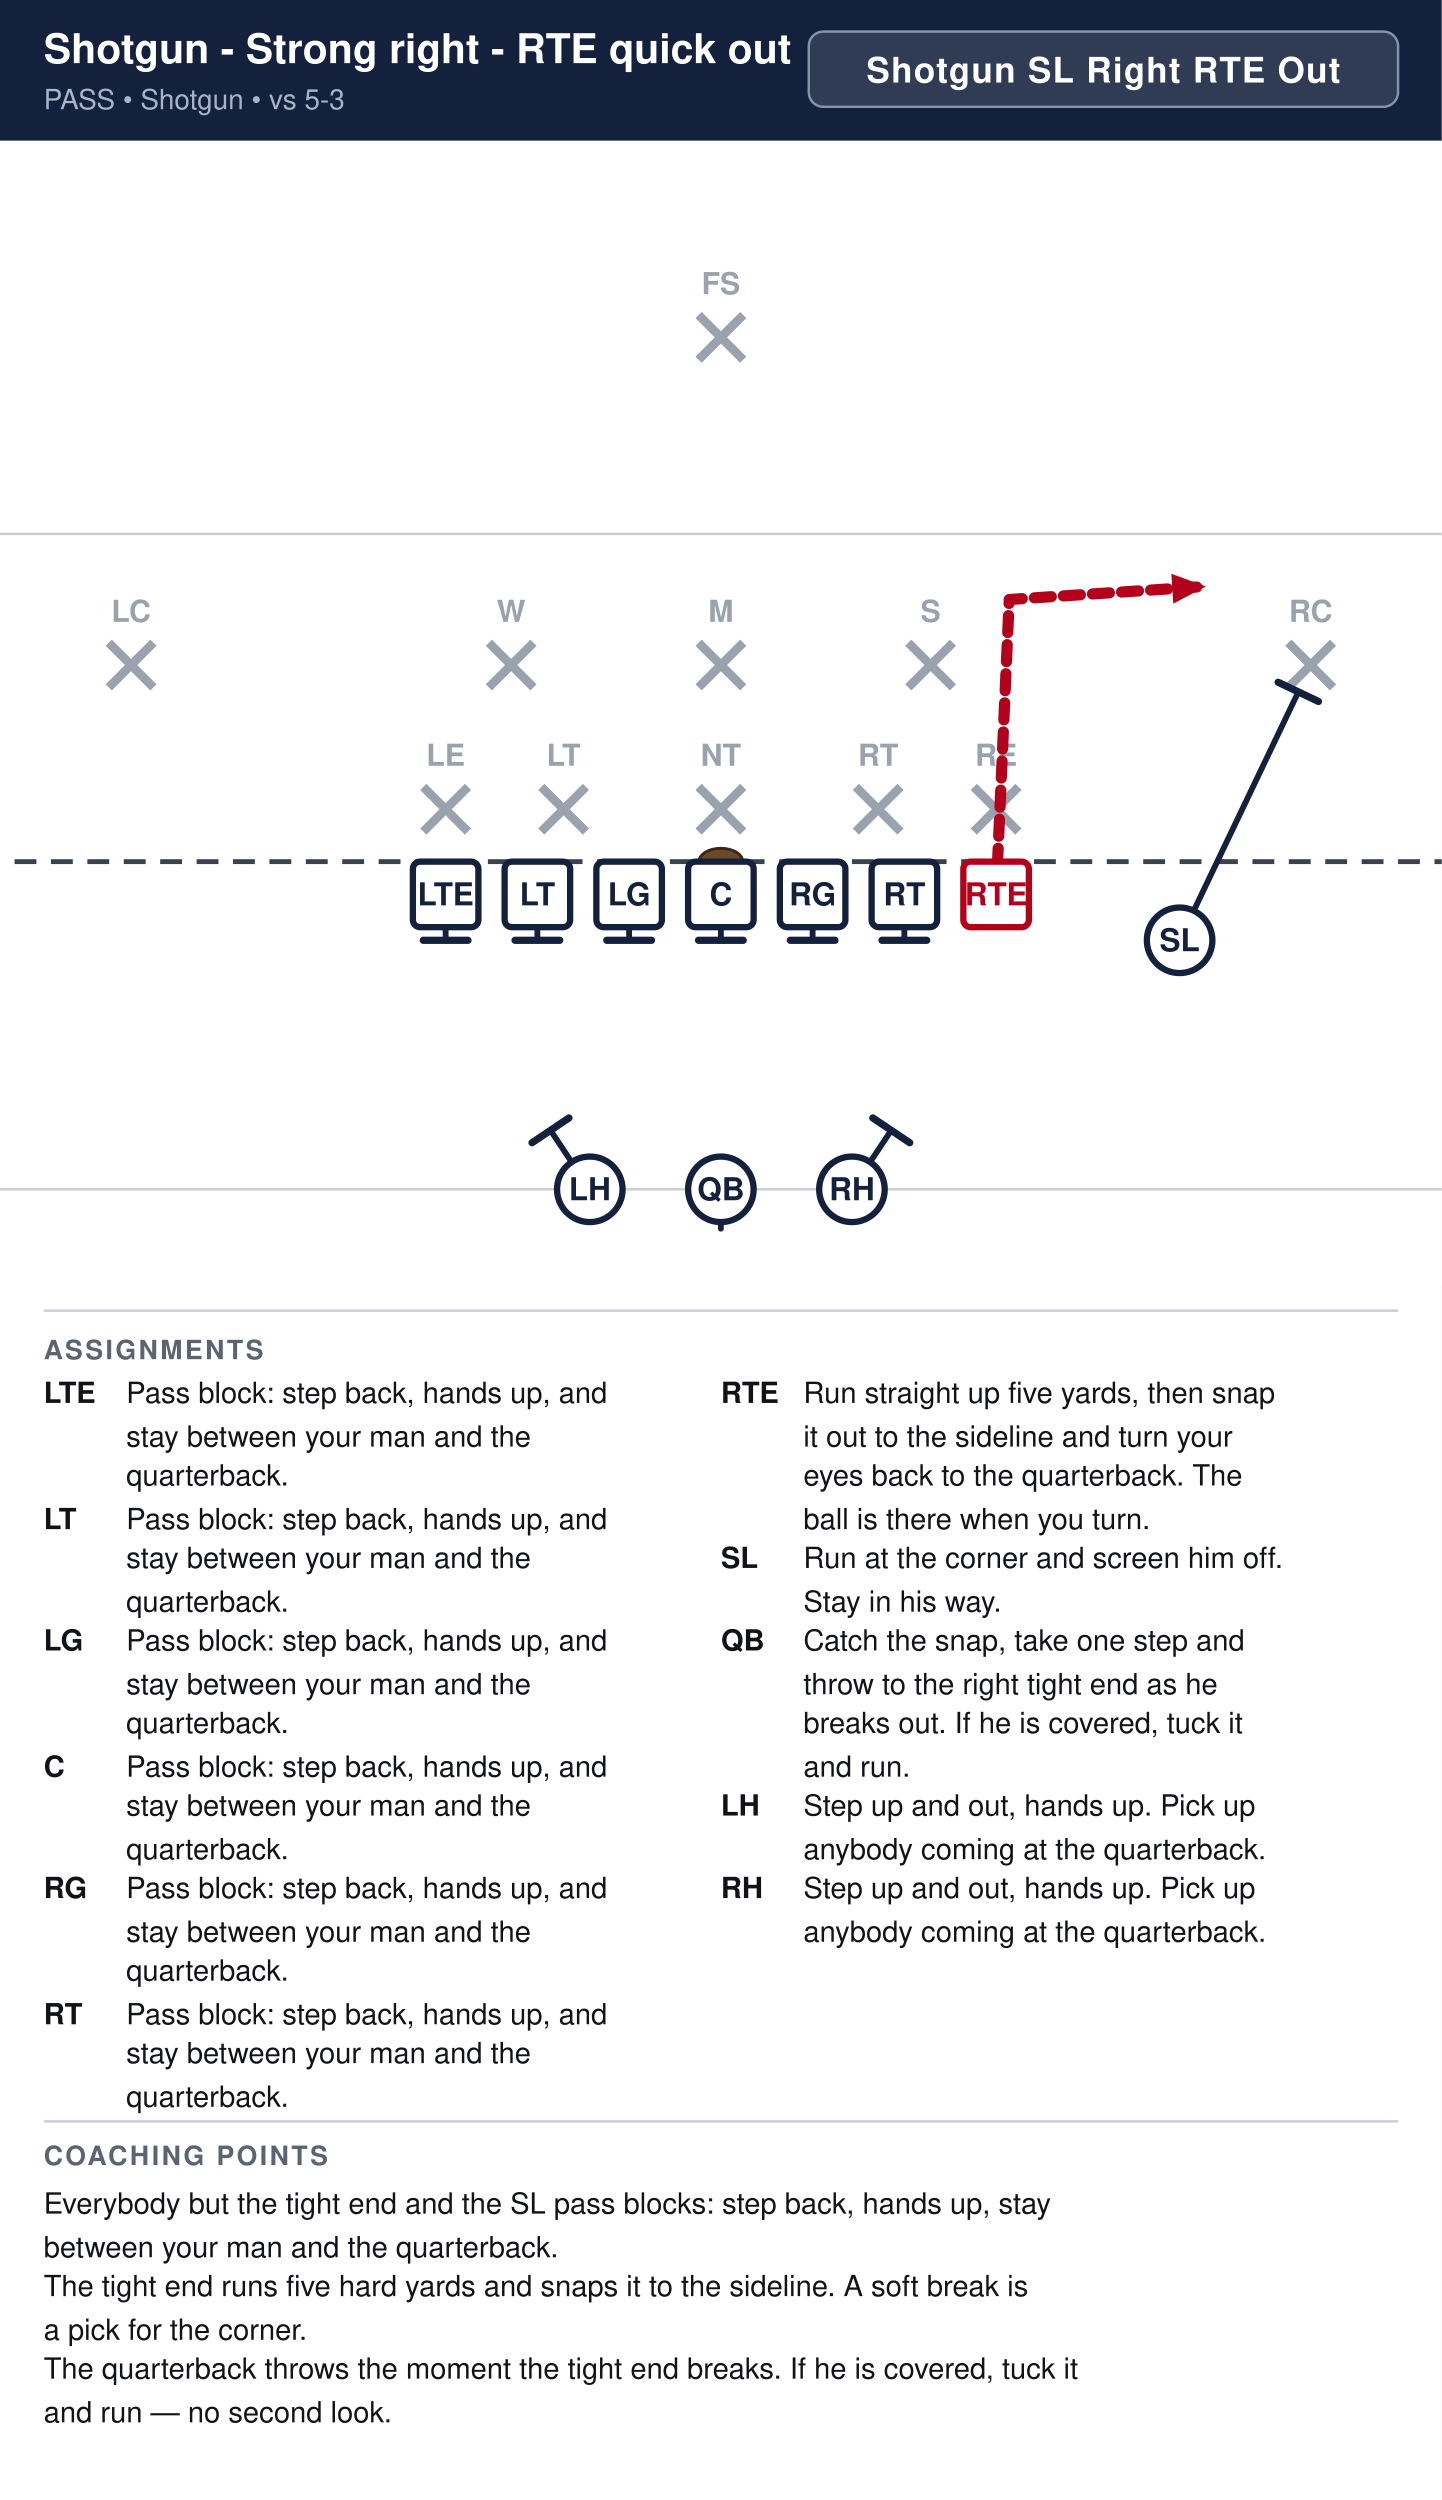
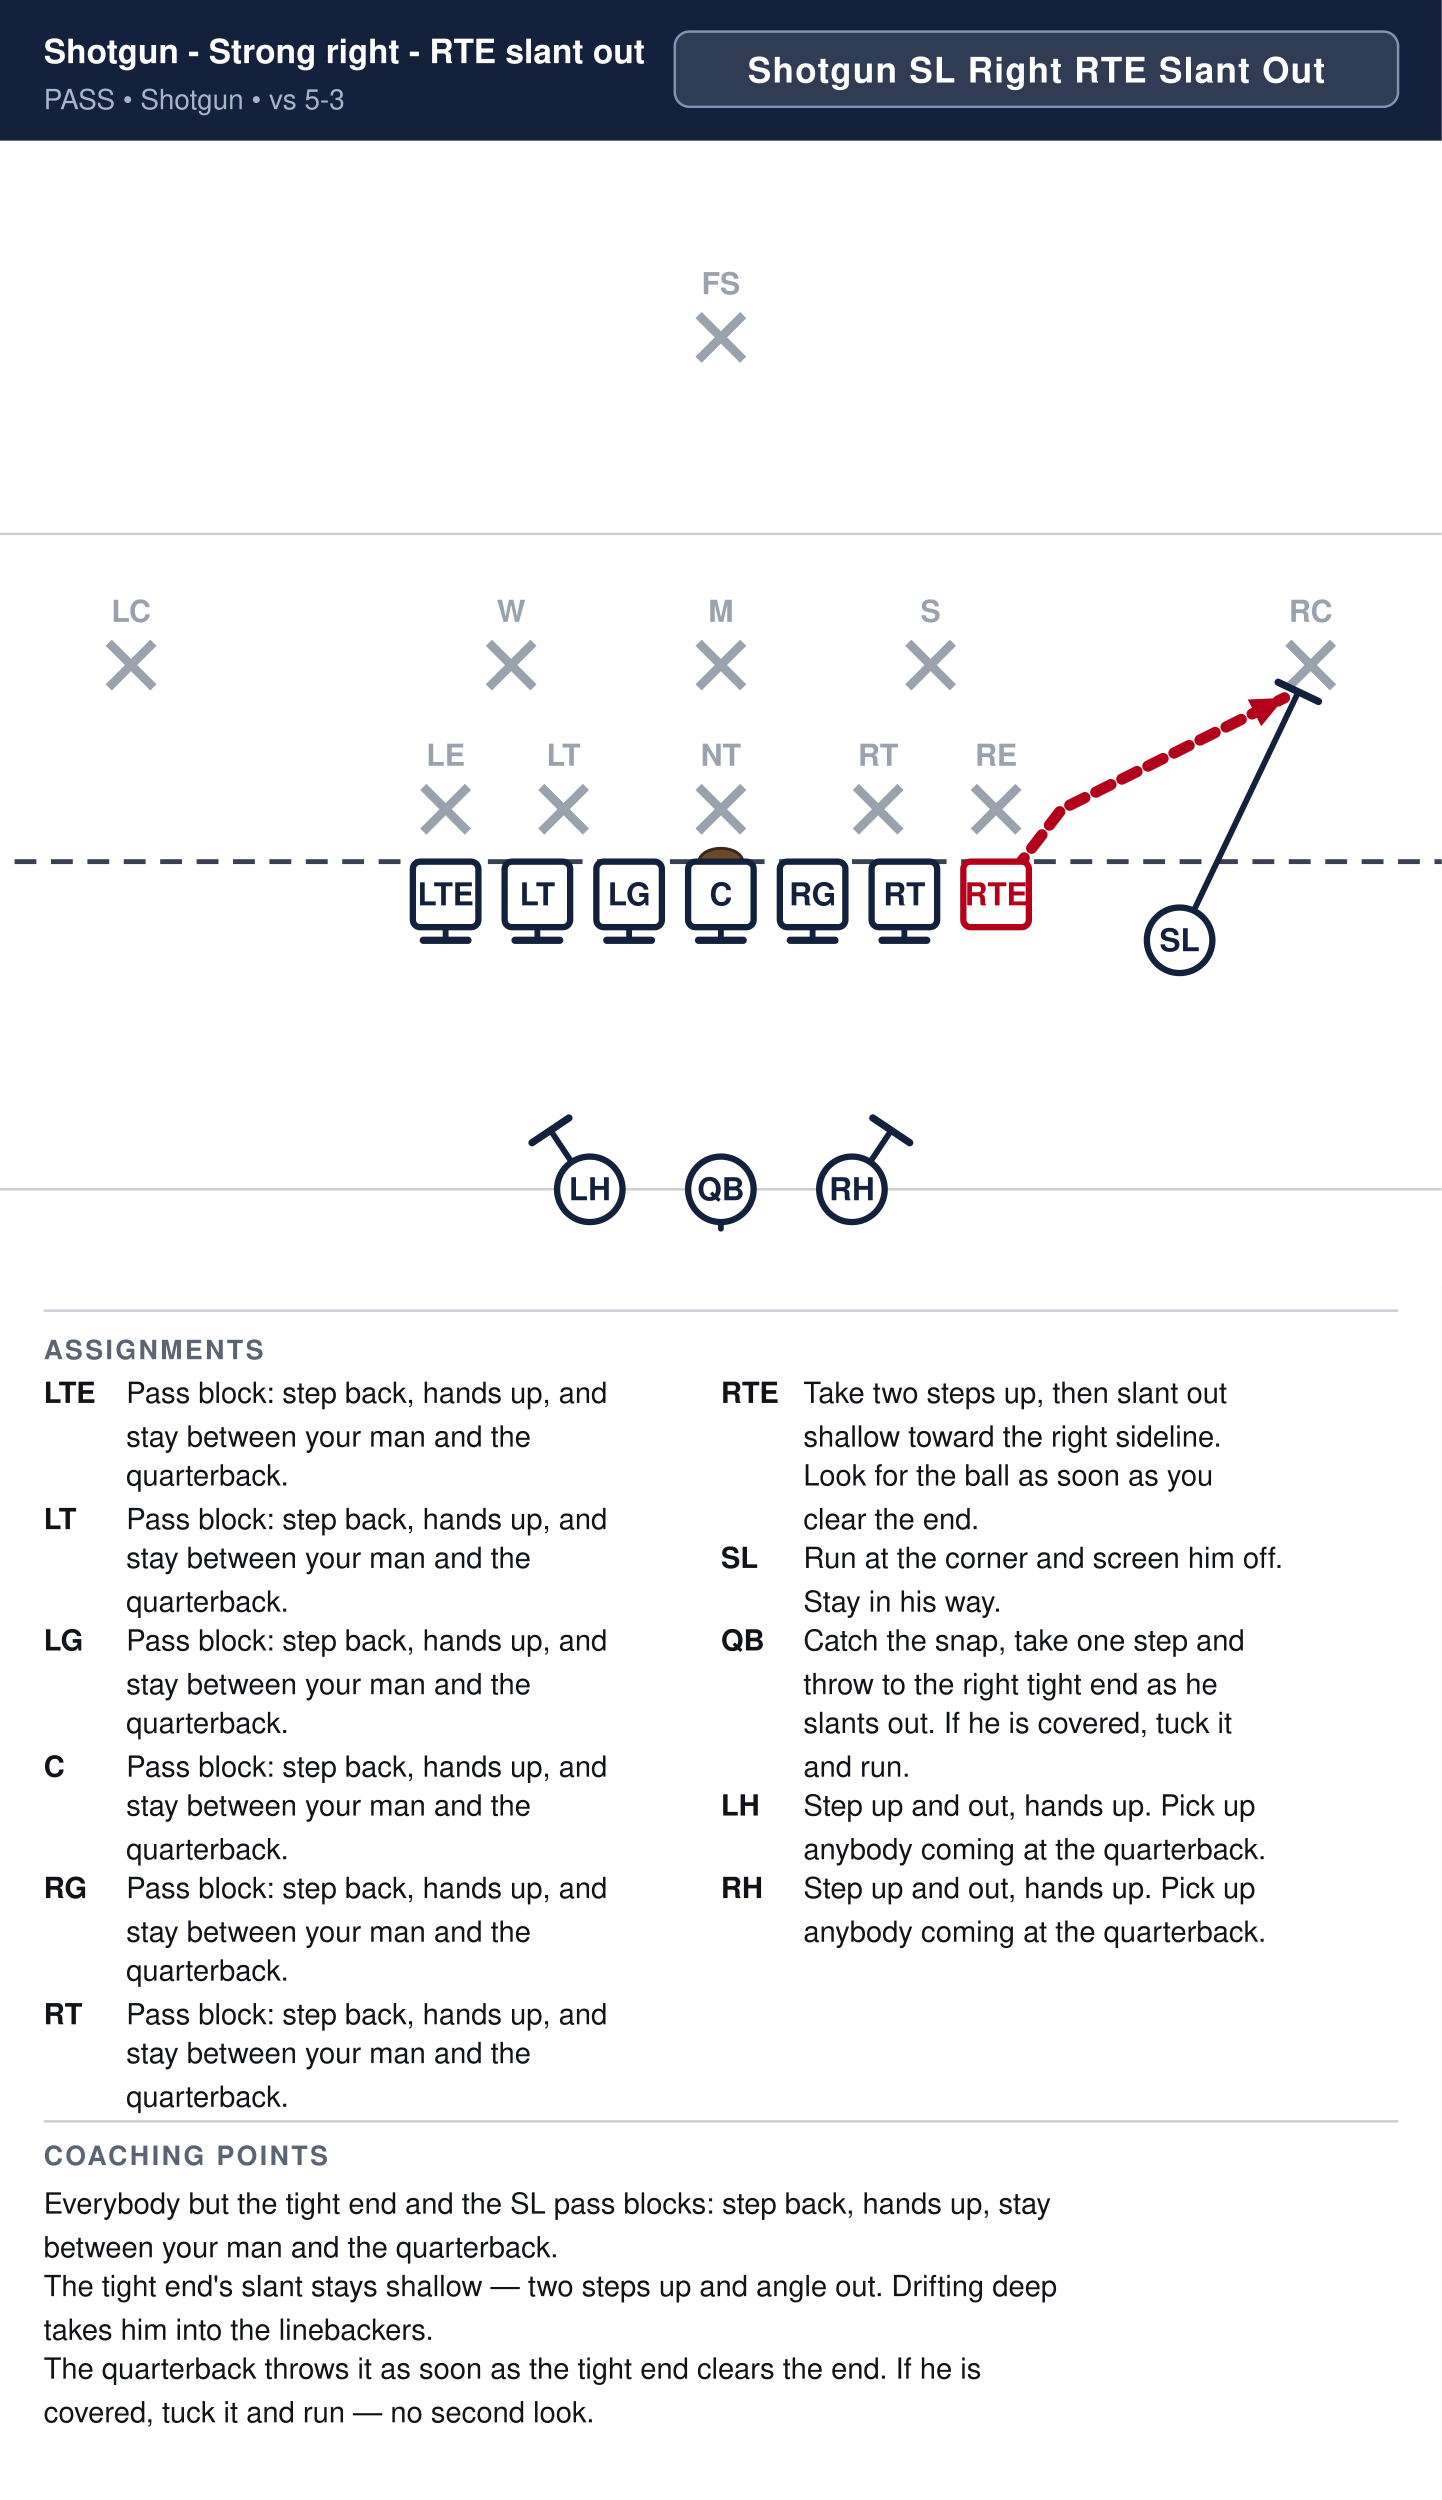
<svg xmlns="http://www.w3.org/2000/svg" width="594" height="1030" viewBox="0 0 594 1030" font-family="Segoe UI, Helvetica, Arial, sans-serif">
  <rect width="100%" height="100%" fill="#ffffff" />
  <rect x="0" y="0" width="594" height="58" fill="#14213d" />
-   <text x="18" y="26" font-size="16.9" font-weight="700" fill="#ffffff">Shotgun - Strong right - RTE quick out</text>
+   <text x="18" y="26" font-size="13.8" font-weight="700" fill="#ffffff">Shotgun - Strong right - RTE slant out</text>
  <text x="18" y="45" font-size="11.5" fill="#a9b4c7">PASS  •  Shotgun  •  vs 5-3</text>
-   <rect x="333.2" y="13" width="242.8" height="31" rx="6" fill="#ffffff" fill-opacity="0.12" stroke="#8593ad" stroke-width="1" />
-   <text x="454.6" y="34" text-anchor="middle" font-size="14.5" font-weight="700" fill="#ffffff" letter-spacing="0.5">Shotgun SL Right RTE Out</text>
+   <rect x="278.0" y="13" width="298.0" height="31" rx="6" fill="#ffffff" fill-opacity="0.12" stroke="#8593ad" stroke-width="1" />
+   <text x="427.0" y="34" text-anchor="middle" font-size="14.5" font-weight="700" fill="#ffffff" letter-spacing="0.5">Shotgun SL Right RTE Slant Out</text>
  <clipPath id="fieldclip">
    <rect x="0" y="58" width="594" height="472" />
  </clipPath>
  <g clip-path="url(#fieldclip)">
    <g transform="translate(-54.0,31.0)">
      <rect x="0" y="0" width="702" height="513" fill="#ffffff" />
      <line x1="0" y1="459.0" x2="702" y2="459.0" stroke="#c8cdd6" stroke-width="1" />
      <line x1="0" y1="189.0" x2="702" y2="189.0" stroke="#c8cdd6" stroke-width="1" />
      <line x1="0" y1="324.0" x2="702" y2="324.0" stroke="#3a4150" stroke-width="2" stroke-dasharray="9 6" />
      <ellipse cx="351.0" cy="324.0" rx="9" ry="5.5" fill="#6b4a2b" stroke="#3a2716" stroke-width="1.2" />
      <line x1="228.4" y1="293.2" x2="246.8" y2="311.6" stroke="#9aa2ae" stroke-width="3.6" />
      <line x1="246.8" y1="293.2" x2="228.4" y2="311.6" stroke="#9aa2ae" stroke-width="3.6" />
      <text x="237.6" y="284.5" text-anchor="middle" font-size="12.5" fill="#9aa2ae" font-weight="600">LE</text>
      <line x1="277.0" y1="293.2" x2="295.4" y2="311.6" stroke="#9aa2ae" stroke-width="3.6" />
      <line x1="295.4" y1="293.2" x2="277.0" y2="311.6" stroke="#9aa2ae" stroke-width="3.6" />
      <text x="286.2" y="284.5" text-anchor="middle" font-size="12.5" fill="#9aa2ae" font-weight="600">LT</text>
      <line x1="341.8" y1="293.2" x2="360.2" y2="311.6" stroke="#9aa2ae" stroke-width="3.6" />
      <line x1="360.2" y1="293.2" x2="341.8" y2="311.6" stroke="#9aa2ae" stroke-width="3.6" />
      <text x="351.0" y="284.5" text-anchor="middle" font-size="12.5" fill="#9aa2ae" font-weight="600">NT</text>
      <line x1="406.6" y1="293.2" x2="425.0" y2="311.6" stroke="#9aa2ae" stroke-width="3.6" />
      <line x1="425.0" y1="293.2" x2="406.6" y2="311.6" stroke="#9aa2ae" stroke-width="3.6" />
      <text x="415.8" y="284.5" text-anchor="middle" font-size="12.5" fill="#9aa2ae" font-weight="600">RT</text>
      <line x1="455.2" y1="293.2" x2="473.6" y2="311.6" stroke="#9aa2ae" stroke-width="3.6" />
      <line x1="473.6" y1="293.2" x2="455.2" y2="311.6" stroke="#9aa2ae" stroke-width="3.6" />
      <text x="464.4" y="284.5" text-anchor="middle" font-size="12.5" fill="#9aa2ae" font-weight="600">RE</text>
      <line x1="255.4" y1="233.8" x2="273.8" y2="252.2" stroke="#9aa2ae" stroke-width="3.6" />
      <line x1="273.8" y1="233.8" x2="255.4" y2="252.2" stroke="#9aa2ae" stroke-width="3.6" />
      <text x="264.6" y="225.2" text-anchor="middle" font-size="12.5" fill="#9aa2ae" font-weight="600">W</text>
      <line x1="341.8" y1="233.8" x2="360.2" y2="252.2" stroke="#9aa2ae" stroke-width="3.6" />
      <line x1="360.2" y1="233.8" x2="341.8" y2="252.2" stroke="#9aa2ae" stroke-width="3.6" />
      <text x="351.0" y="225.2" text-anchor="middle" font-size="12.5" fill="#9aa2ae" font-weight="600">M</text>
      <line x1="428.2" y1="233.8" x2="446.6" y2="252.2" stroke="#9aa2ae" stroke-width="3.6" />
      <line x1="446.6" y1="233.8" x2="428.2" y2="252.2" stroke="#9aa2ae" stroke-width="3.6" />
      <text x="437.4" y="225.2" text-anchor="middle" font-size="12.5" fill="#9aa2ae" font-weight="600">S</text>
      <line x1="98.8" y1="233.8" x2="117.2" y2="252.2" stroke="#9aa2ae" stroke-width="3.6" />
      <line x1="117.2" y1="233.8" x2="98.8" y2="252.2" stroke="#9aa2ae" stroke-width="3.6" />
      <text x="108.0" y="225.2" text-anchor="middle" font-size="12.5" fill="#9aa2ae" font-weight="600">LC</text>
      <line x1="584.8" y1="233.8" x2="603.2" y2="252.2" stroke="#9aa2ae" stroke-width="3.6" />
      <line x1="603.2" y1="233.8" x2="584.8" y2="252.2" stroke="#9aa2ae" stroke-width="3.6" />
      <text x="594.0" y="225.2" text-anchor="middle" font-size="12.5" fill="#9aa2ae" font-weight="600">RC</text>
      <line x1="341.8" y1="98.8" x2="360.2" y2="117.2" stroke="#9aa2ae" stroke-width="3.6" />
      <line x1="360.2" y1="98.8" x2="341.8" y2="117.2" stroke="#9aa2ae" stroke-width="3.6" />
      <text x="351.0" y="90.2" text-anchor="middle" font-size="12.5" fill="#9aa2ae" font-weight="600">FS</text>
      <path d="M237.6,337.5 L237.6,356.4" fill="none" stroke="#14213d" stroke-width="2.4" stroke-linecap="round" stroke-linejoin="round" />
      <line x1="246.8" y1="356.4" x2="228.4" y2="356.4" stroke="#14213d" stroke-width="3.0" stroke-linecap="round" />
      <path d="M275.4,337.5 L275.4,356.4" fill="none" stroke="#14213d" stroke-width="2.4" stroke-linecap="round" stroke-linejoin="round" />
      <line x1="284.6" y1="356.4" x2="266.2" y2="356.4" stroke="#14213d" stroke-width="3.0" stroke-linecap="round" />
      <path d="M313.2,337.5 L313.2,356.4" fill="none" stroke="#14213d" stroke-width="2.4" stroke-linecap="round" stroke-linejoin="round" />
      <line x1="322.4" y1="356.4" x2="304.0" y2="356.4" stroke="#14213d" stroke-width="3.0" stroke-linecap="round" />
      <path d="M351.0,337.5 L351.0,356.4" fill="none" stroke="#14213d" stroke-width="2.4" stroke-linecap="round" stroke-linejoin="round" />
      <line x1="360.2" y1="356.4" x2="341.8" y2="356.4" stroke="#14213d" stroke-width="3.0" stroke-linecap="round" />
      <path d="M388.8,337.5 L388.8,356.4" fill="none" stroke="#14213d" stroke-width="2.4" stroke-linecap="round" stroke-linejoin="round" />
      <line x1="398.0" y1="356.4" x2="379.6" y2="356.4" stroke="#14213d" stroke-width="3.0" stroke-linecap="round" />
      <path d="M426.6,337.5 L426.6,356.4" fill="none" stroke="#14213d" stroke-width="2.4" stroke-linecap="round" stroke-linejoin="round" />
      <line x1="435.8" y1="356.4" x2="417.4" y2="356.4" stroke="#14213d" stroke-width="3.0" stroke-linecap="round" />
-       <path d="M464.4,337.5 L469.8,216.0 L550.8,210.6" fill="none" stroke="#b3001b" stroke-width="4.6" stroke-linecap="round" stroke-linejoin="round" stroke-dasharray="7 5" />
-       <polygon points="550.8,210.6 537.4,217.7 536.6,205.4" fill="#b3001b" />
+       <path d="M464.4,337.5 L491.4,302.4 L583.2,256.5" fill="none" stroke="#b3001b" stroke-width="4.6" stroke-linecap="round" stroke-linejoin="round" stroke-dasharray="7 5" />
+       <polygon points="583.2,256.5 573.6,268.2 568.1,257.2" fill="#b3001b" />
      <path d="M540.0,356.4 L588.9,254.1" fill="none" stroke="#14213d" stroke-width="2.4" stroke-linecap="round" stroke-linejoin="round" />
      <line x1="580.6" y1="250.1" x2="597.2" y2="258.0" stroke="#14213d" stroke-width="3.0" stroke-linecap="round" />
      <path d="M351.0,459.0 L351.0,475.2" fill="none" stroke="#14213d" stroke-width="2.4" stroke-linecap="round" stroke-linejoin="round" stroke-dasharray="7 5" />
      <polygon points="351.0,475.2 346.4,464.8 355.6,464.8" fill="#14213d" />
      <path d="M297.0,459.0 L280.8,434.7" fill="none" stroke="#14213d" stroke-width="2.4" stroke-linecap="round" stroke-linejoin="round" />
      <line x1="273.2" y1="439.8" x2="288.4" y2="429.6" stroke="#14213d" stroke-width="3.0" stroke-linecap="round" />
      <path d="M405.0,459.0 L421.2,434.7" fill="none" stroke="#14213d" stroke-width="2.4" stroke-linecap="round" stroke-linejoin="round" />
      <line x1="413.6" y1="429.6" x2="428.8" y2="439.8" stroke="#14213d" stroke-width="3.0" stroke-linecap="round" />
      <rect x="224.1" y="324.0" width="27.0" height="27.0" rx="3" fill="#ffffff" stroke="#14213d" stroke-width="2.6" />
      <text x="237.6" y="342.0" text-anchor="middle" font-size="13" font-weight="700" fill="#14213d">LTE</text>
      <rect x="261.9" y="324.0" width="27.0" height="27.0" rx="3" fill="#ffffff" stroke="#14213d" stroke-width="2.6" />
      <text x="275.4" y="342.0" text-anchor="middle" font-size="13" font-weight="700" fill="#14213d">LT</text>
      <rect x="299.7" y="324.0" width="27.0" height="27.0" rx="3" fill="#ffffff" stroke="#14213d" stroke-width="2.6" />
      <text x="313.2" y="342.0" text-anchor="middle" font-size="13" font-weight="700" fill="#14213d">LG</text>
      <rect x="337.5" y="324.0" width="27.0" height="27.0" rx="3" fill="#ffffff" stroke="#14213d" stroke-width="2.6" />
      <text x="351.0" y="342.0" text-anchor="middle" font-size="13" font-weight="700" fill="#14213d">C</text>
      <rect x="375.3" y="324.0" width="27.0" height="27.0" rx="3" fill="#ffffff" stroke="#14213d" stroke-width="2.6" />
      <text x="388.8" y="342.0" text-anchor="middle" font-size="13" font-weight="700" fill="#14213d">RG</text>
      <rect x="413.1" y="324.0" width="27.0" height="27.0" rx="3" fill="#ffffff" stroke="#14213d" stroke-width="2.6" />
      <text x="426.6" y="342.0" text-anchor="middle" font-size="13" font-weight="700" fill="#14213d">RT</text>
      <rect x="450.9" y="324.0" width="27.0" height="27.0" rx="3" fill="#ffffff" stroke="#b3001b" stroke-width="2.6" />
      <text x="464.4" y="342.0" text-anchor="middle" font-size="13" font-weight="700" fill="#b3001b">RTE</text>
      <circle cx="540.0" cy="356.4" r="13.5" fill="#ffffff" stroke="#14213d" stroke-width="2.6" />
      <text x="540.0" y="360.9" text-anchor="middle" font-size="13" font-weight="700" fill="#14213d">SL</text>
      <circle cx="351.0" cy="459.0" r="13.5" fill="#ffffff" stroke="#14213d" stroke-width="2.6" />
      <text x="351.0" y="463.5" text-anchor="middle" font-size="13" font-weight="700" fill="#14213d">QB</text>
      <circle cx="297.0" cy="459.0" r="13.5" fill="#ffffff" stroke="#14213d" stroke-width="2.6" />
      <text x="297.0" y="463.5" text-anchor="middle" font-size="13" font-weight="700" fill="#14213d">LH</text>
      <circle cx="405.0" cy="459.0" r="13.5" fill="#ffffff" stroke="#14213d" stroke-width="2.6" />
      <text x="405.0" y="463.5" text-anchor="middle" font-size="13" font-weight="700" fill="#14213d">RH</text>
    </g>
  </g>
  <line x1="18" y1="540" x2="576" y2="540" stroke="#c8cdd6" stroke-width="1" />
  <text x="18" y="560" font-size="11" font-weight="700" fill="#5b6472" letter-spacing="1">ASSIGNMENTS</text>
  <text x="18" y="578" font-size="12" font-weight="700" fill="#111318">LTE</text>
  <text x="52" y="578" font-size="12" fill="#111318">Pass block: step back, hands up, and</text>
  <text x="52" y="596" font-size="12" fill="#111318">stay between your man and the</text>
  <text x="52" y="612" font-size="12" fill="#111318">quarterback.</text>
  <text x="18" y="630" font-size="12" font-weight="700" fill="#111318">LT</text>
  <text x="52" y="630" font-size="12" fill="#111318">Pass block: step back, hands up, and</text>
  <text x="52" y="646" font-size="12" fill="#111318">stay between your man and the</text>
  <text x="52" y="664" font-size="12" fill="#111318">quarterback.</text>
  <text x="18" y="680" font-size="12" font-weight="700" fill="#111318">LG</text>
  <text x="52" y="680" font-size="12" fill="#111318">Pass block: step back, hands up, and</text>
  <text x="52" y="698" font-size="12" fill="#111318">stay between your man and the</text>
  <text x="52" y="714" font-size="12" fill="#111318">quarterback.</text>
  <text x="18" y="732" font-size="12" font-weight="700" fill="#111318">C</text>
  <text x="52" y="732" font-size="12" fill="#111318">Pass block: step back, hands up, and</text>
  <text x="52" y="748" font-size="12" fill="#111318">stay between your man and the</text>
  <text x="52" y="766" font-size="12" fill="#111318">quarterback.</text>
  <text x="18" y="782" font-size="12" font-weight="700" fill="#111318">RG</text>
  <text x="52" y="782" font-size="12" fill="#111318">Pass block: step back, hands up, and</text>
  <text x="52" y="800" font-size="12" fill="#111318">stay between your man and the</text>
  <text x="52" y="816" font-size="12" fill="#111318">quarterback.</text>
  <text x="18" y="834" font-size="12" font-weight="700" fill="#111318">RT</text>
  <text x="52" y="834" font-size="12" fill="#111318">Pass block: step back, hands up, and</text>
  <text x="52" y="850" font-size="12" fill="#111318">stay between your man and the</text>
  <text x="52" y="868" font-size="12" fill="#111318">quarterback.</text>
  <text x="297" y="578" font-size="12" font-weight="700" fill="#111318">RTE</text>
-   <text x="331" y="578" font-size="12" fill="#111318">Run straight up five yards, then snap</text>
-   <text x="331" y="596" font-size="12" fill="#111318">it out to the sideline and turn your</text>
-   <text x="331" y="612" font-size="12" fill="#111318">eyes back to the quarterback. The</text>
-   <text x="331" y="630" font-size="12" fill="#111318">ball is there when you turn.</text>
+   <text x="331" y="578" font-size="12" fill="#111318">Take two steps up, then slant out</text>
+   <text x="331" y="596" font-size="12" fill="#111318">shallow toward the right sideline.</text>
+   <text x="331" y="612" font-size="12" fill="#111318">Look for the ball as soon as you</text>
+   <text x="331" y="630" font-size="12" fill="#111318">clear the end.</text>
  <text x="297" y="646" font-size="12" font-weight="700" fill="#111318">SL</text>
  <text x="331" y="646" font-size="12" fill="#111318">Run at the corner and screen him off.</text>
  <text x="331" y="664" font-size="12" fill="#111318">Stay in his way.</text>
  <text x="297" y="680" font-size="12" font-weight="700" fill="#111318">QB</text>
  <text x="331" y="680" font-size="12" fill="#111318">Catch the snap, take one step and</text>
  <text x="331" y="698" font-size="12" fill="#111318">throw to the right tight end as he</text>
-   <text x="331" y="714" font-size="12" fill="#111318">breaks out. If he is covered, tuck it</text>
+   <text x="331" y="714" font-size="12" fill="#111318">slants out. If he is covered, tuck it</text>
  <text x="331" y="732" font-size="12" fill="#111318">and run.</text>
  <text x="297" y="748" font-size="12" font-weight="700" fill="#111318">LH</text>
  <text x="331" y="748" font-size="12" fill="#111318">Step up and out, hands up. Pick up</text>
  <text x="331" y="766" font-size="12" fill="#111318">anybody coming at the quarterback.</text>
  <text x="297" y="782" font-size="12" font-weight="700" fill="#111318">RH</text>
  <text x="331" y="782" font-size="12" fill="#111318">Step up and out, hands up. Pick up</text>
  <text x="331" y="800" font-size="12" fill="#111318">anybody coming at the quarterback.</text>
  <line x1="18" y1="874" x2="576" y2="874" stroke="#c8cdd6" stroke-width="1" />
  <text x="18" y="892" font-size="11" font-weight="700" fill="#5b6472" letter-spacing="1">COACHING POINTS</text>
  <text x="18" y="912" font-size="12" fill="#111318">Everybody but the tight end and the SL pass blocks: step back, hands up, stay</text>
  <text x="18" y="930" font-size="12" fill="#111318">between your man and the quarterback.</text>
-   <text x="18" y="946" font-size="12" fill="#111318">The tight end runs five hard yards and snaps it to the sideline. A soft break is</text>
-   <text x="18" y="964" font-size="12" fill="#111318">a pick for the corner.</text>
-   <text x="18" y="980" font-size="12" fill="#111318">The quarterback throws the moment the tight end breaks. If he is covered, tuck it</text>
-   <text x="18" y="998" font-size="12" fill="#111318">and run — no second look.</text>
+   <text x="18" y="946" font-size="12" fill="#111318">The tight end's slant stays shallow — two steps up and angle out. Drifting deep</text>
+   <text x="18" y="964" font-size="12" fill="#111318">takes him into the linebackers.</text>
+   <text x="18" y="980" font-size="12" fill="#111318">The quarterback throws it as soon as the tight end clears the end. If he is</text>
+   <text x="18" y="998" font-size="12" fill="#111318">covered, tuck it and run — no second look.</text>
</svg>
